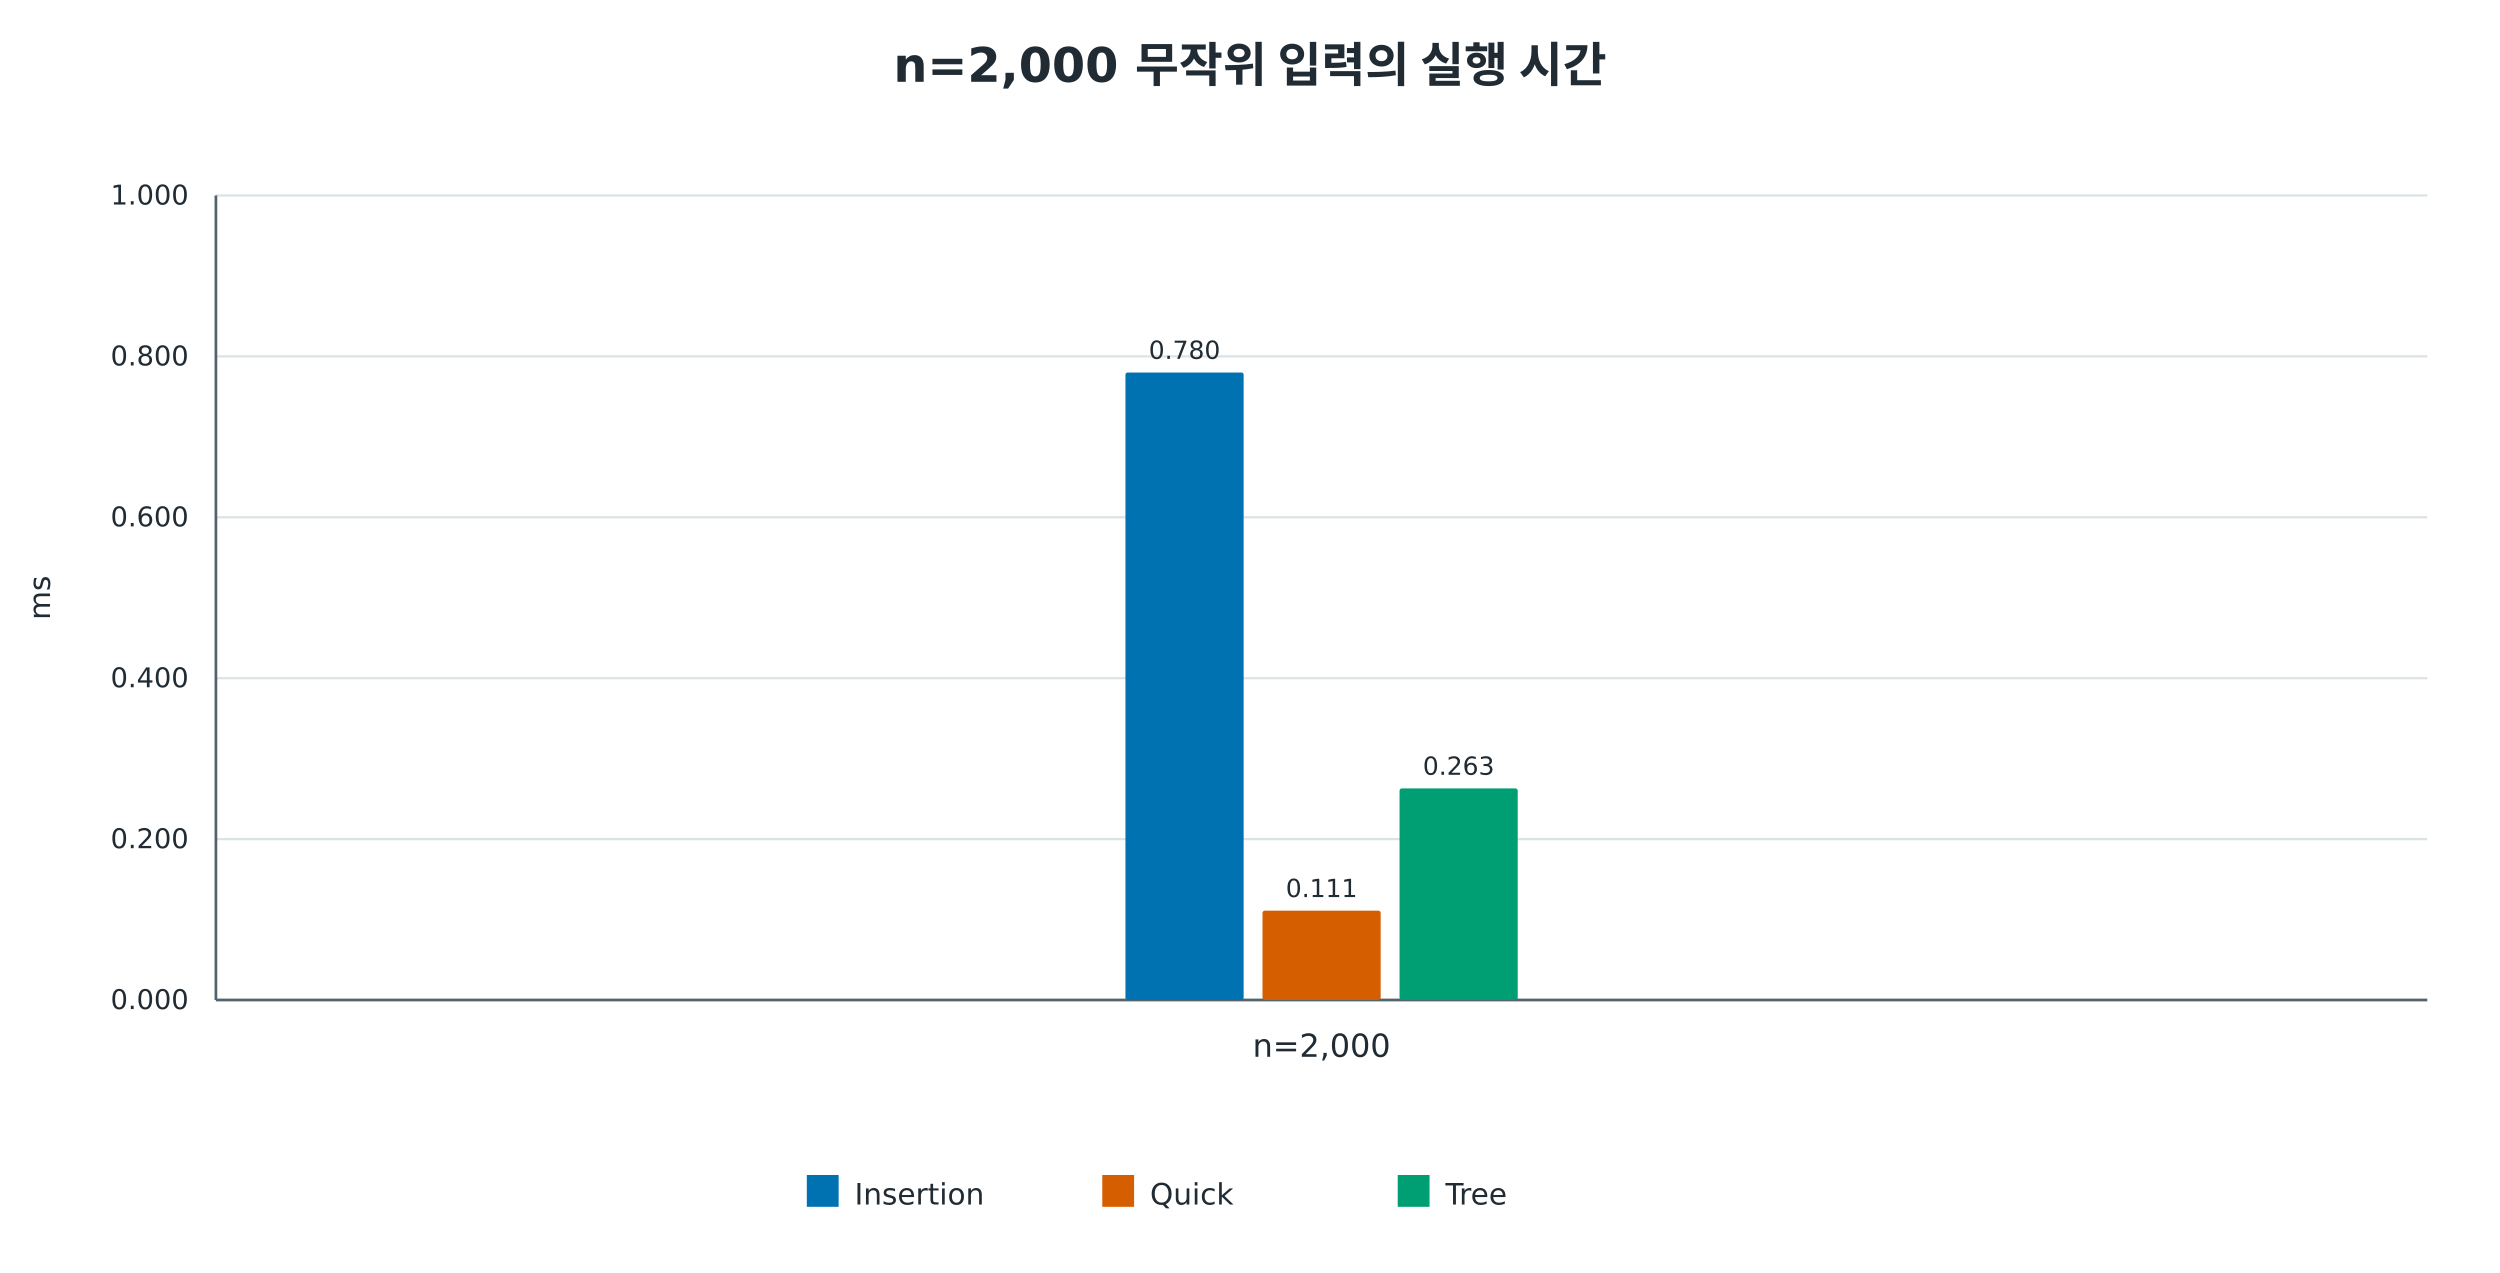
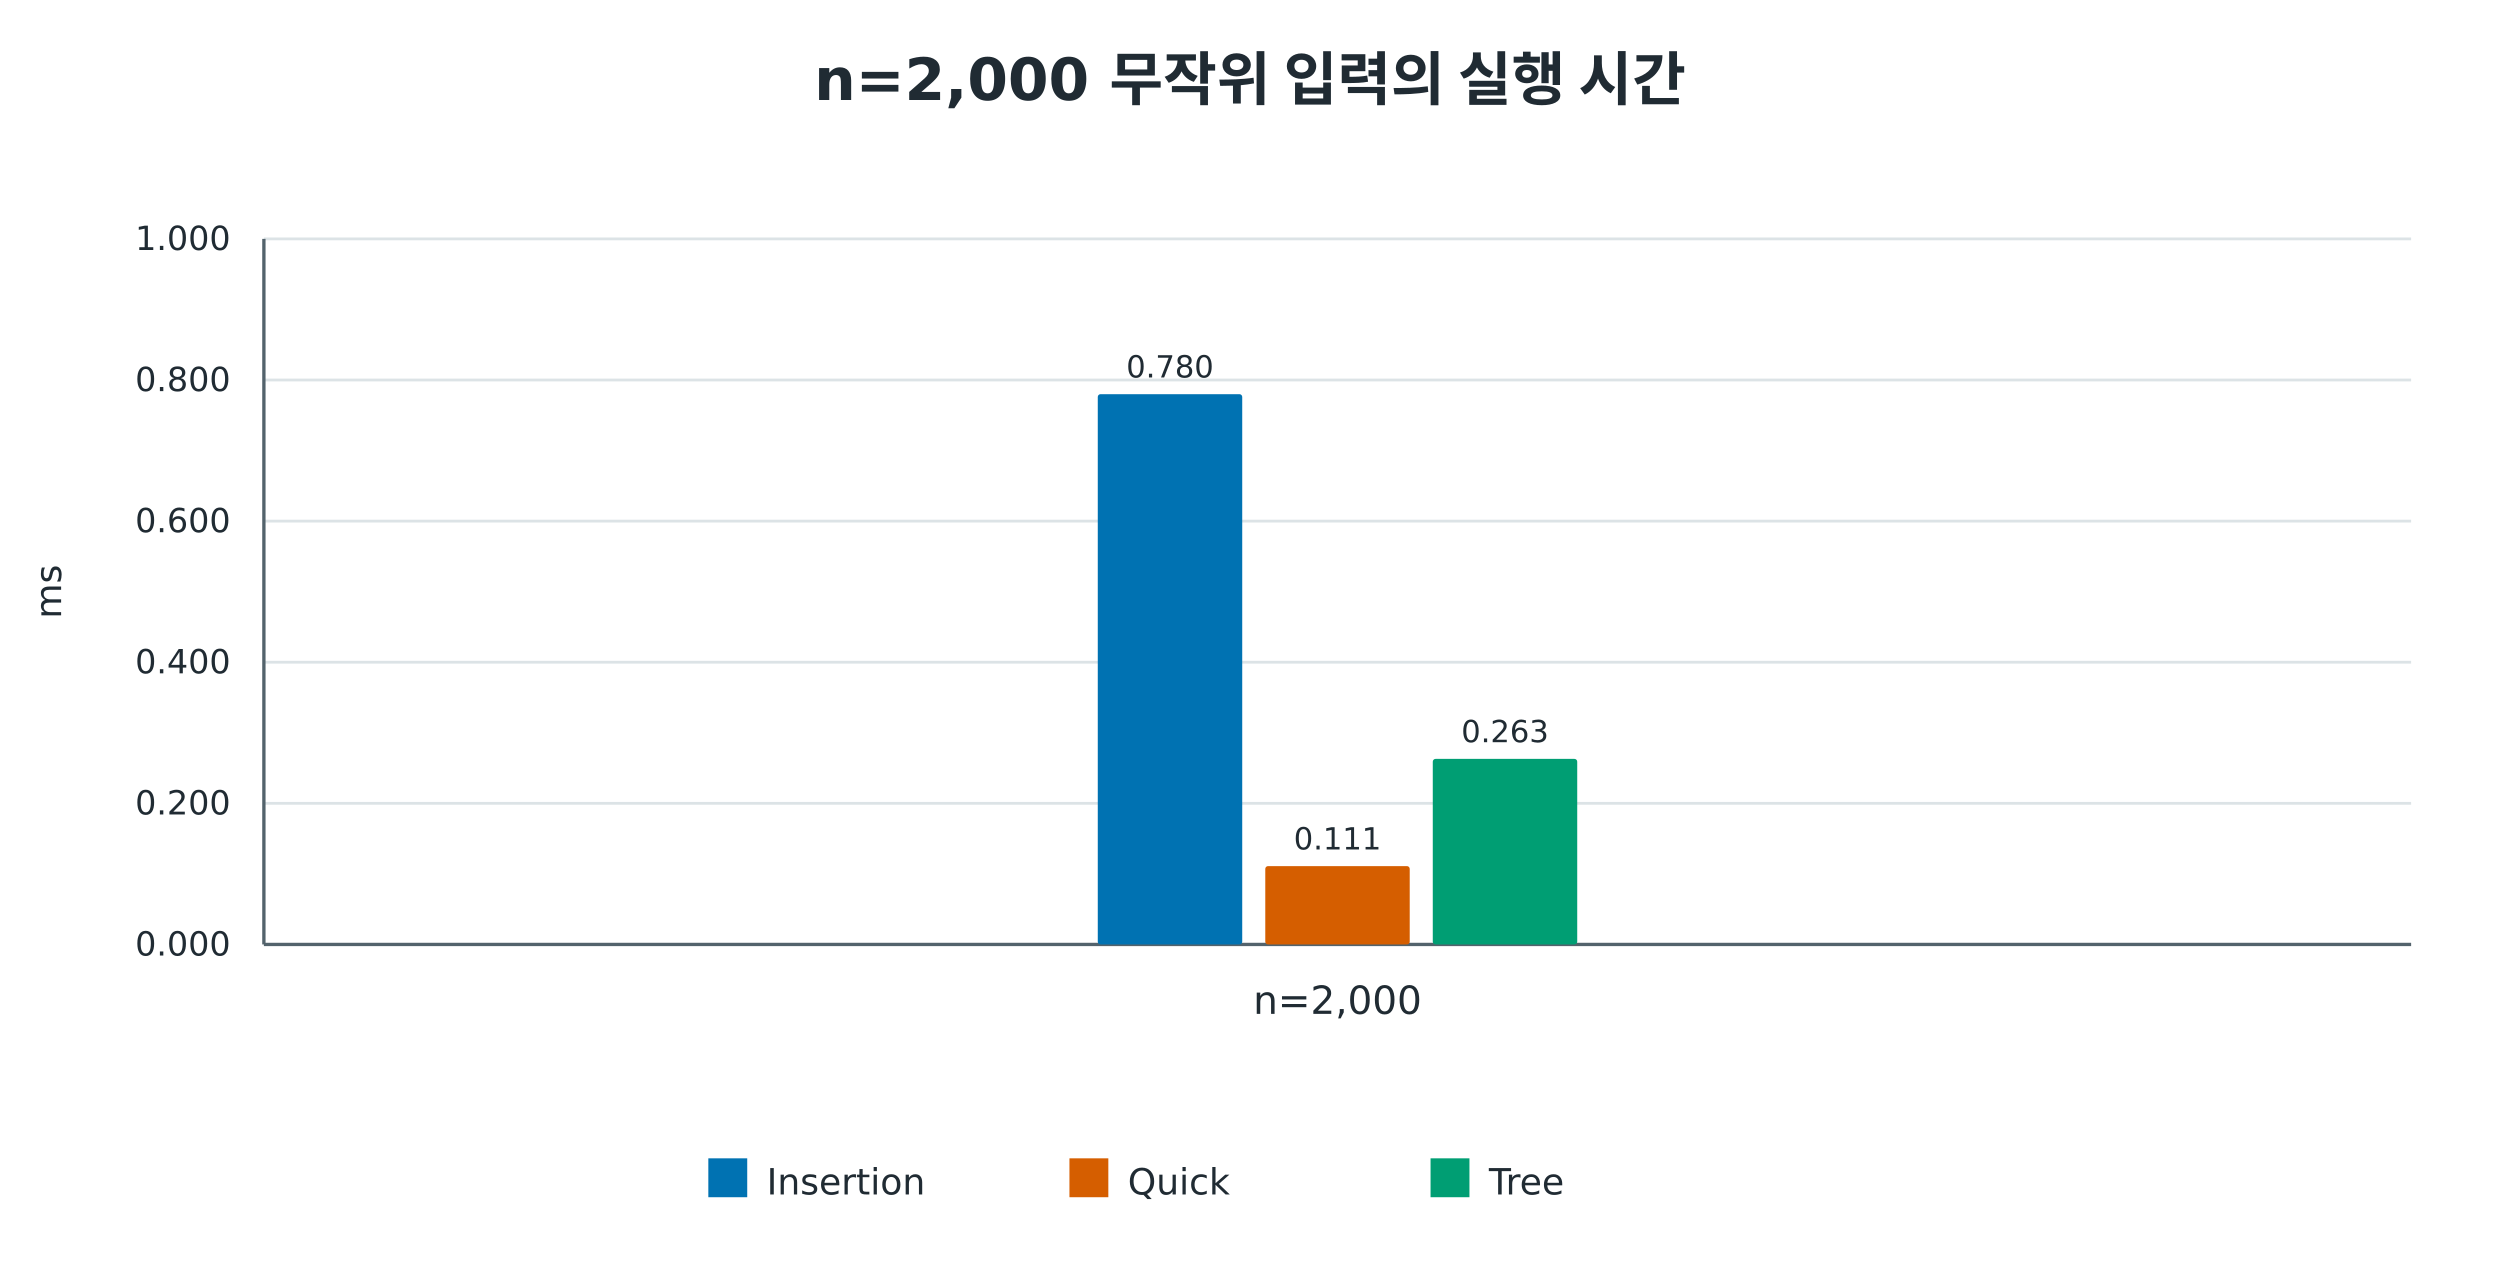
- <svg xmlns="http://www.w3.org/2000/svg" width="1100" height="560" viewBox="0 0 1100 560" role="img" aria-label="n=2,000 무작위 입력의 실행 시간">
+ <svg xmlns="http://www.w3.org/2000/svg" width="900" height="460" viewBox="0 0 900 460" role="img" aria-label="n=2,000 무작위 입력의 실행 시간">
  <style>text{font-family:"DejaVu Sans",sans-serif;fill:#202b33}.grid{stroke:#dce3e6;stroke-width:1}.axis{stroke:#53636c;stroke-width:1.2}.value{font-size:11px}.tick{font-size:12px}.category{font-size:14px}.legend{font-size:13px}.title{font-size:21px;font-weight:700}.ylabel{font-size:13px}</style>
-   <text class="title" x="550.0" y="36" text-anchor="middle">n=2,000 무작위 입력의 실행 시간</text>
-   <line class="grid" x1="95" y1="440.0" x2="1068" y2="440.0" />
-   <text class="tick" x="83" y="444.0" text-anchor="end">0.000</text>
-   <line class="grid" x1="95" y1="369.2" x2="1068" y2="369.2" />
-   <text class="tick" x="83" y="373.2" text-anchor="end">0.200</text>
-   <line class="grid" x1="95" y1="298.4" x2="1068" y2="298.4" />
-   <text class="tick" x="83" y="302.4" text-anchor="end">0.400</text>
-   <line class="grid" x1="95" y1="227.6" x2="1068" y2="227.6" />
-   <text class="tick" x="83" y="231.6" text-anchor="end">0.600</text>
-   <line class="grid" x1="95" y1="156.8" x2="1068" y2="156.8" />
-   <text class="tick" x="83" y="160.8" text-anchor="end">0.800</text>
-   <line class="grid" x1="95" y1="86.0" x2="1068" y2="86.0" />
+   <text class="title" x="450.0" y="36" text-anchor="middle">n=2,000 무작위 입력의 실행 시간</text>
+   <line class="grid" x1="95" y1="340.0" x2="868" y2="340.0" />
+   <text class="tick" x="83" y="344.0" text-anchor="end">0.000</text>
+   <line class="grid" x1="95" y1="289.2" x2="868" y2="289.2" />
+   <text class="tick" x="83" y="293.2" text-anchor="end">0.200</text>
+   <line class="grid" x1="95" y1="238.4" x2="868" y2="238.4" />
+   <text class="tick" x="83" y="242.4" text-anchor="end">0.400</text>
+   <line class="grid" x1="95" y1="187.6" x2="868" y2="187.6" />
+   <text class="tick" x="83" y="191.6" text-anchor="end">0.600</text>
+   <line class="grid" x1="95" y1="136.8" x2="868" y2="136.8" />
+   <text class="tick" x="83" y="140.8" text-anchor="end">0.800</text>
+   <line class="grid" x1="95" y1="86.0" x2="868" y2="86.0" />
  <text class="tick" x="83" y="90.0" text-anchor="end">1.000</text>
-   <line class="axis" x1="95" y1="86" x2="95" y2="440" />
-   <line class="axis" x1="95" y1="440" x2="1068" y2="440" />
-   <text class="ylabel" x="22" y="263.0" transform="rotate(-90 22 263.0)" text-anchor="middle">ms</text>
-   <rect x="495.2" y="163.9" width="52.0" height="276.1" fill="#0072B2" rx="1" />
-   <text class="value" x="521.2" y="157.9" text-anchor="middle">0.780</text>
-   <rect x="555.5" y="400.7" width="52.0" height="39.3" fill="#D55E00" rx="1" />
-   <text class="value" x="581.5" y="394.7" text-anchor="middle">0.111</text>
-   <rect x="615.8" y="346.9" width="52.0" height="93.1" fill="#009E73" rx="1" />
-   <text class="value" x="641.8" y="340.9" text-anchor="middle">0.263</text>
-   <text class="category" x="581.5" y="465" text-anchor="middle">n=2,000</text>
-   <rect x="355.0" y="517" width="14" height="14" fill="#0072B2" />
-   <text class="legend" x="376.0" y="530">Insertion</text>
-   <rect x="485.0" y="517" width="14" height="14" fill="#D55E00" />
-   <text class="legend" x="506.0" y="530">Quick</text>
-   <rect x="615.0" y="517" width="14" height="14" fill="#009E73" />
-   <text class="legend" x="636.0" y="530">Tree</text>
+   <line class="axis" x1="95" y1="86" x2="95" y2="340" />
+   <line class="axis" x1="95" y1="340" x2="868" y2="340" />
+   <text class="ylabel" x="22" y="213.0" transform="rotate(-90 22 213.0)" text-anchor="middle">ms</text>
+   <rect x="395.2" y="141.9" width="52.0" height="198.1" fill="#0072B2" rx="1" />
+   <text class="value" x="421.2" y="135.9" text-anchor="middle">0.780</text>
+   <rect x="455.5" y="311.8" width="52.0" height="28.2" fill="#D55E00" rx="1" />
+   <text class="value" x="481.5" y="305.8" text-anchor="middle">0.111</text>
+   <rect x="515.8" y="273.2" width="52.0" height="66.8" fill="#009E73" rx="1" />
+   <text class="value" x="541.8" y="267.2" text-anchor="middle">0.263</text>
+   <text class="category" x="481.5" y="365" text-anchor="middle">n=2,000</text>
+   <rect x="255.0" y="417" width="14" height="14" fill="#0072B2" />
+   <text class="legend" x="276.0" y="430">Insertion</text>
+   <rect x="385.0" y="417" width="14" height="14" fill="#D55E00" />
+   <text class="legend" x="406.0" y="430">Quick</text>
+   <rect x="515.0" y="417" width="14" height="14" fill="#009E73" />
+   <text class="legend" x="536.0" y="430">Tree</text>
</svg>
